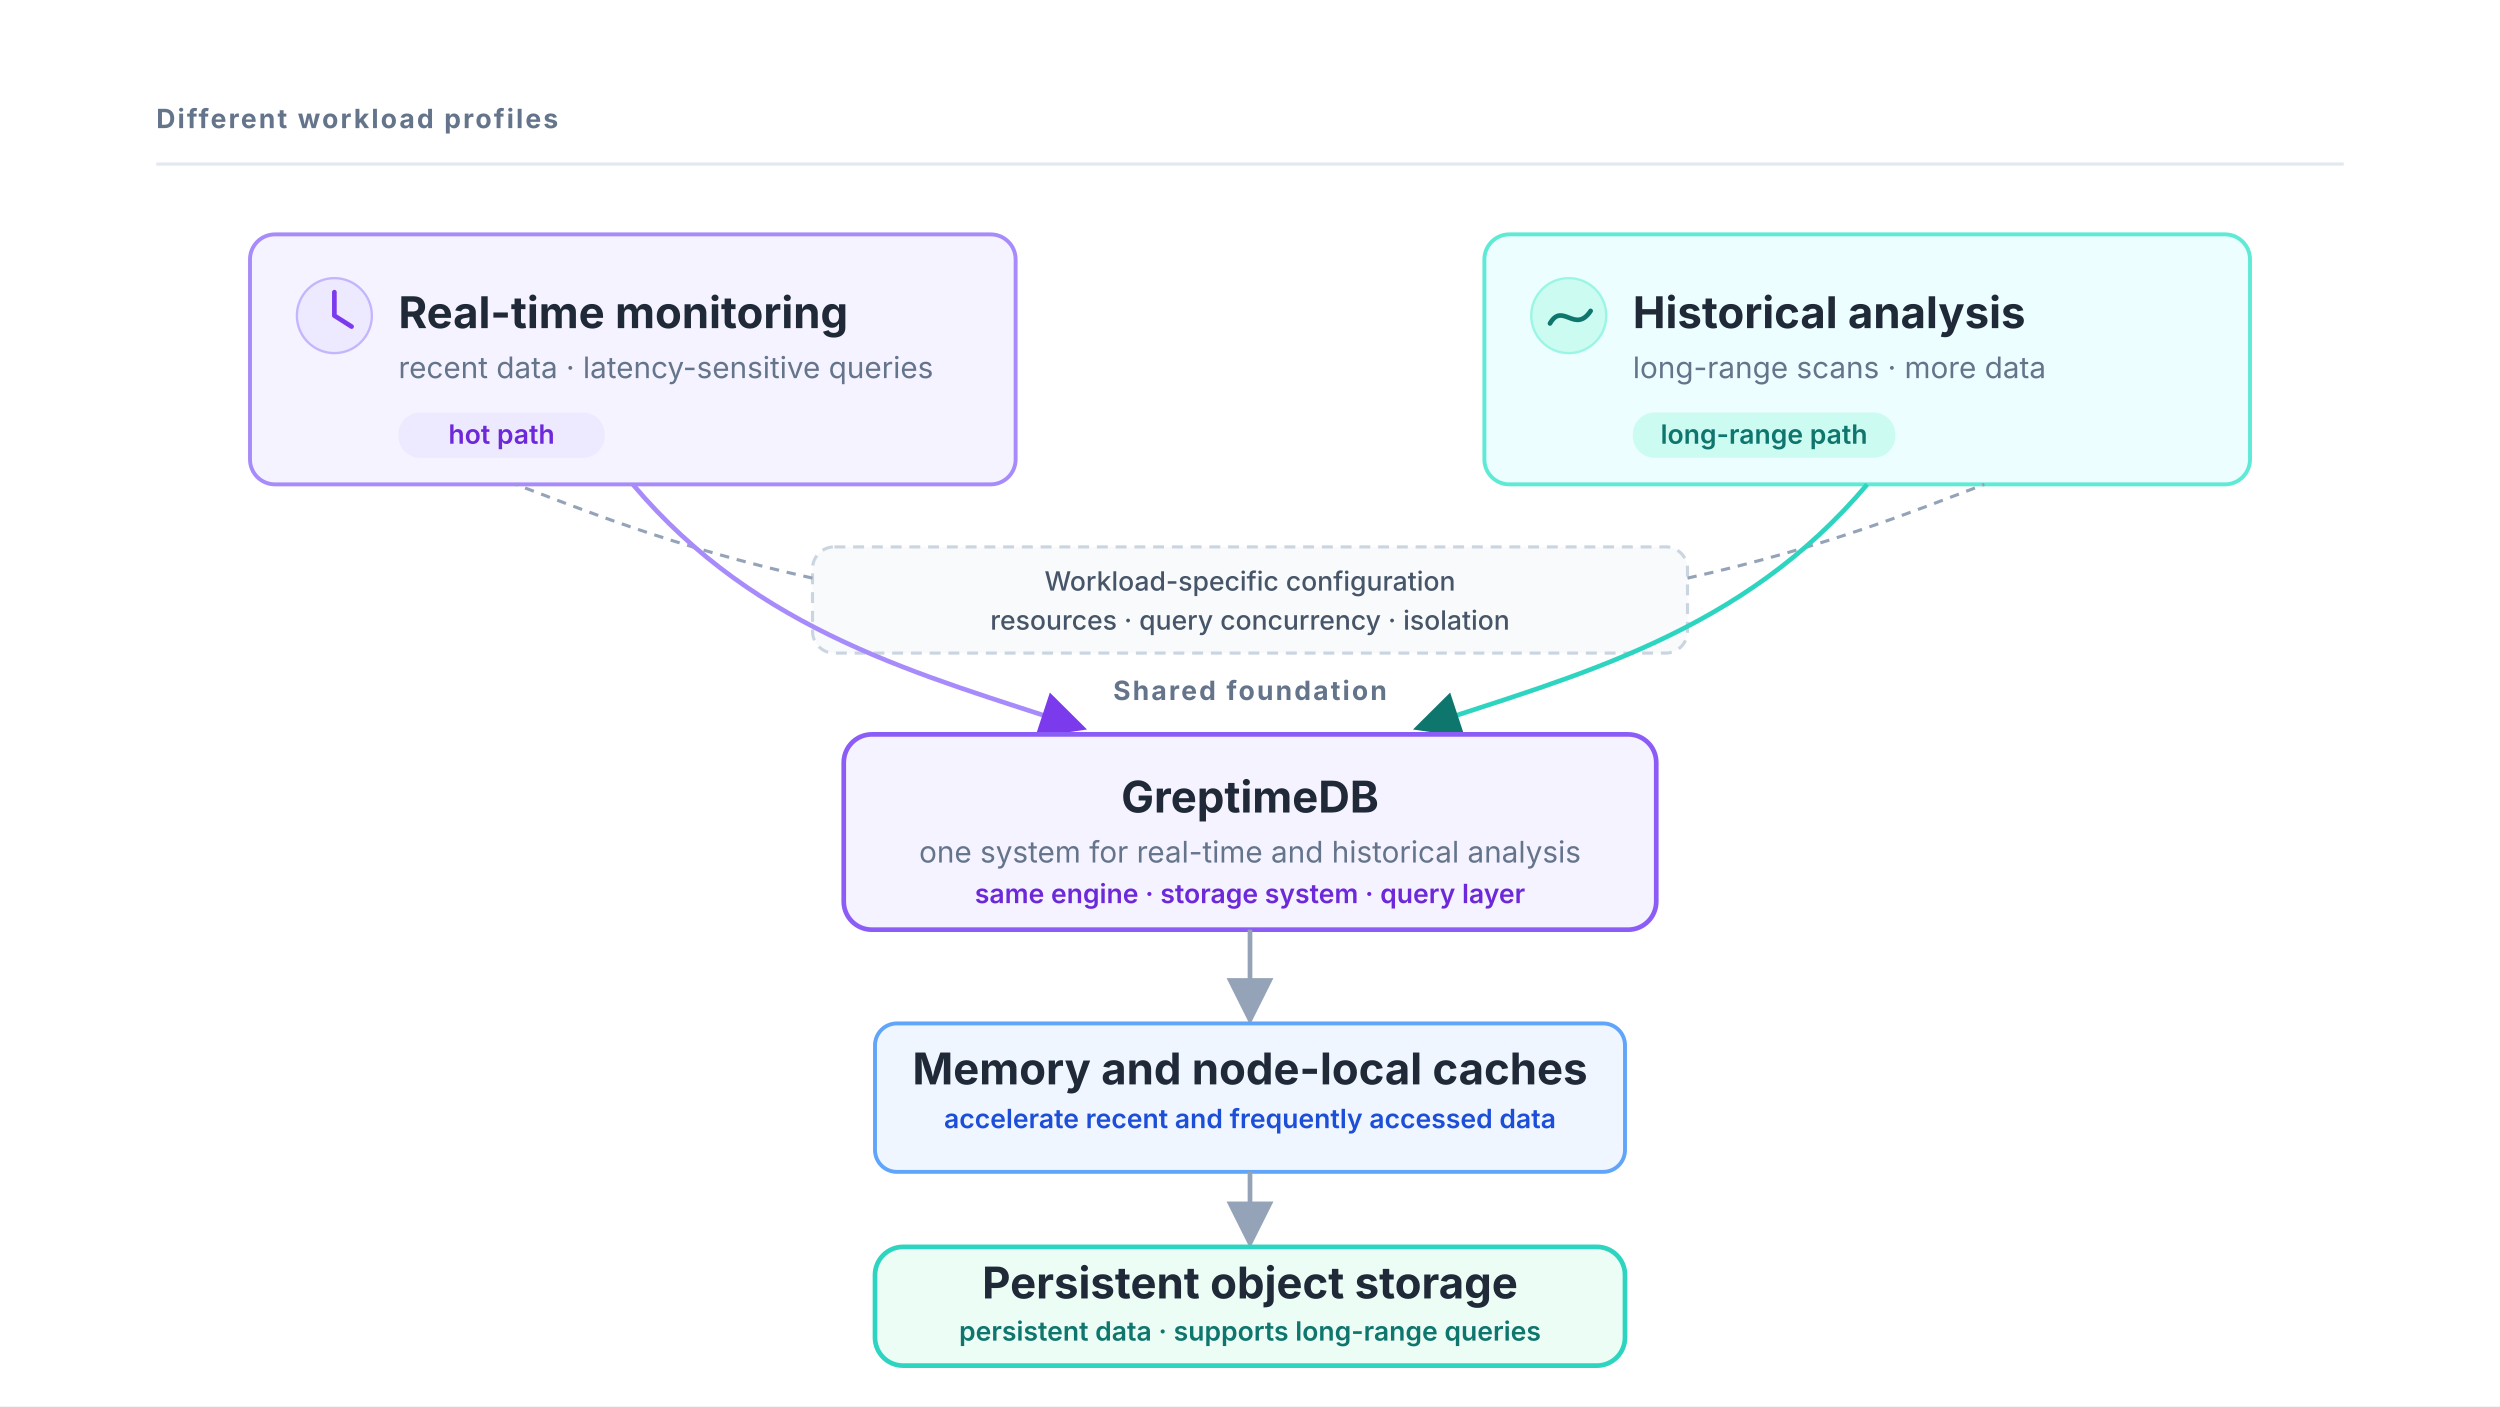
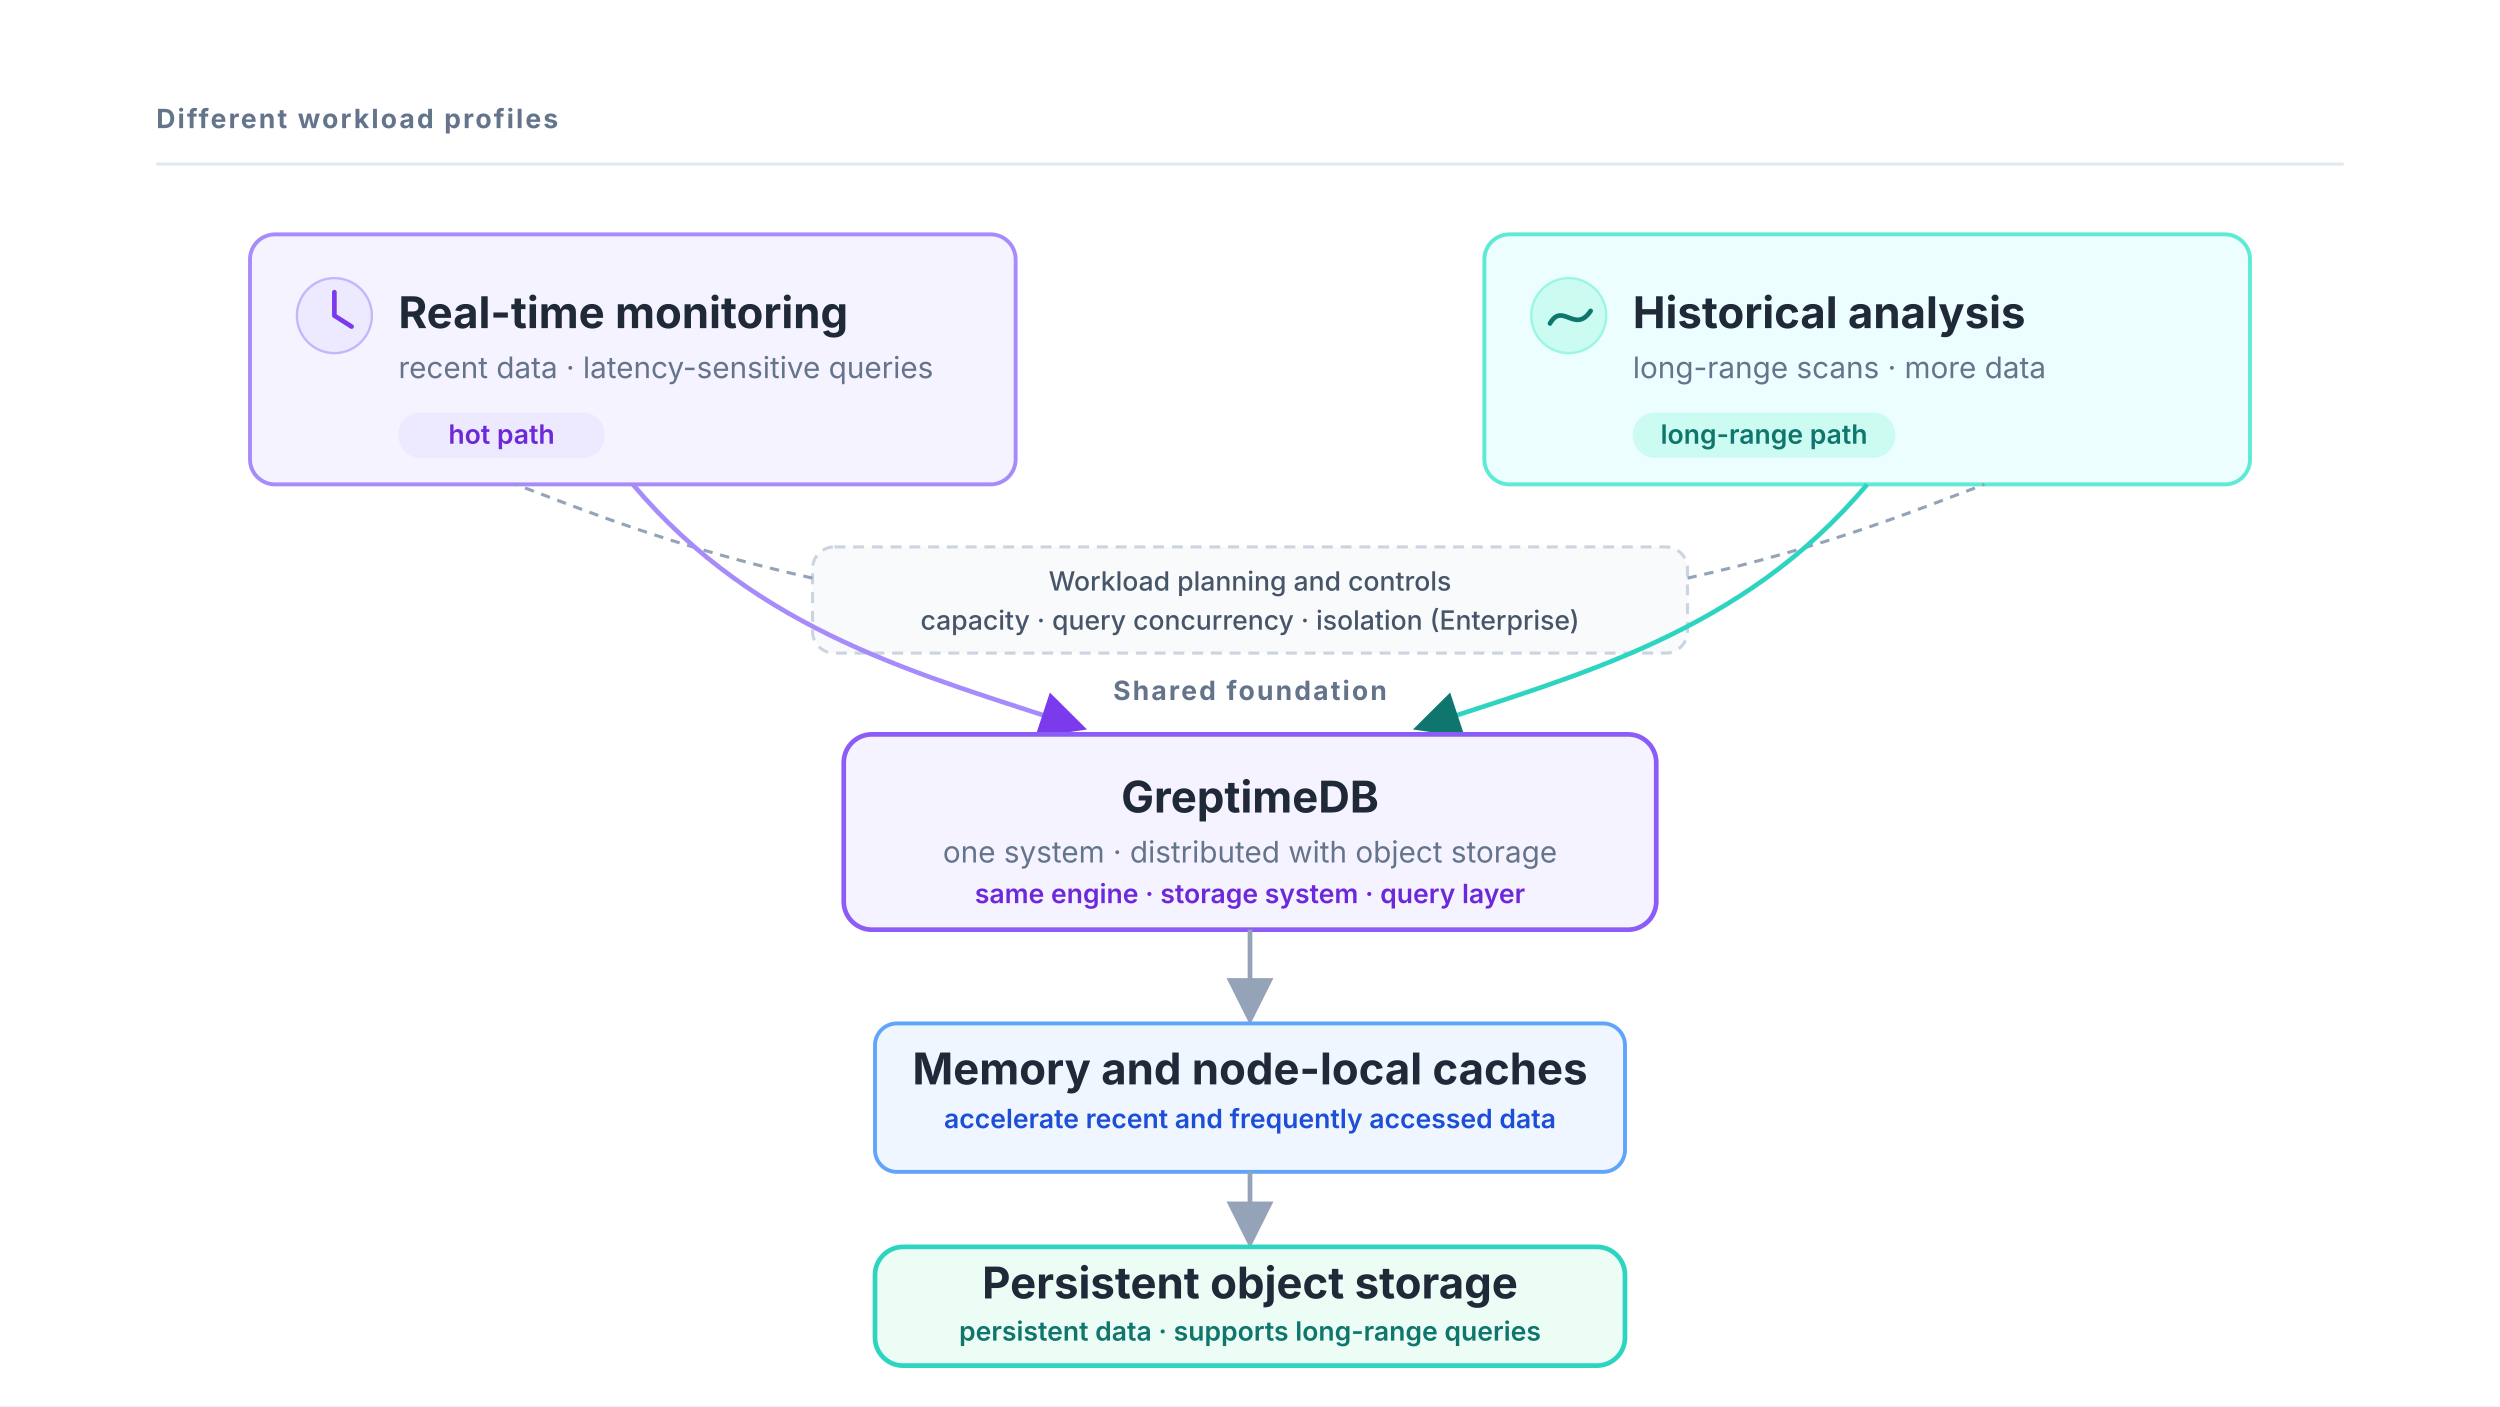
<svg xmlns="http://www.w3.org/2000/svg" width="1600" height="900" viewBox="0 0 1600 900" role="img" aria-labelledby="title desc">
  <defs>
    <marker id="arrow-slate" markerWidth="10" markerHeight="10" refX="8" refY="5" orient="auto" markerUnits="strokeWidth">
      <path d="M0,0 L10,5 L0,10 z" fill="#94A3B8" />
    </marker>
    <marker id="arrow-purple" markerWidth="10" markerHeight="10" refX="8" refY="5" orient="auto" markerUnits="strokeWidth">
      <path d="M0,0 L10,5 L0,10 z" fill="#7C3AED" />
    </marker>
    <marker id="arrow-teal" markerWidth="10" markerHeight="10" refX="8" refY="5" orient="auto" markerUnits="strokeWidth">
      <path d="M0,0 L10,5 L0,10 z" fill="#0F766E" />
    </marker>
    <style>
      .kicker { font: 650 17px Inter, ui-sans-serif, system-ui, -apple-system, BlinkMacSystemFont, "Segoe UI", sans-serif; letter-spacing: .08em; text-transform: uppercase; fill: #64748B; }
      .title { font: 650 28px Inter, ui-sans-serif, system-ui, -apple-system, BlinkMacSystemFont, "Segoe UI", sans-serif; fill: #1F2937; }
      .subtitle { font: 400 19px Inter, ui-sans-serif, system-ui, -apple-system, BlinkMacSystemFont, "Segoe UI", sans-serif; fill: #64748B; }
      .small { font: 500 17px Inter, ui-sans-serif, system-ui, -apple-system, BlinkMacSystemFont, "Segoe UI", sans-serif; fill: #475569; }
      .purple { font: 600 17px Inter, ui-sans-serif, system-ui, -apple-system, BlinkMacSystemFont, "Segoe UI", sans-serif; fill: #6D28D9; }
      .teal { font: 600 17px Inter, ui-sans-serif, system-ui, -apple-system, BlinkMacSystemFont, "Segoe UI", sans-serif; fill: #0F766E; }
      .blue { font: 600 17px Inter, ui-sans-serif, system-ui, -apple-system, BlinkMacSystemFont, "Segoe UI", sans-serif; fill: #1D4ED8; }
    </style>
  </defs>
  <rect width="1600" height="900" fill="#FFFFFF" />
  <text x="100" y="82" class="kicker">Different workload profiles</text>
  <line x1="100" y1="105" x2="1500" y2="105" stroke="#E2E8F0" stroke-width="2" />
  <rect x="160" y="150" width="490" height="160" rx="16" fill="#F5F3FF" stroke="#A78BFA" stroke-width="2.5" />
  <circle cx="214" cy="202" r="24" fill="#EDE9FE" stroke="#C4B5FD" stroke-width="1.5" />
  <path d="M214 187 L214 202 L225 209" fill="none" stroke="#7C3AED" stroke-width="3" stroke-linecap="round" stroke-linejoin="round" />
  <text x="255" y="210" class="title">Real-time monitoring</text>
  <text x="255" y="242" class="subtitle">recent data · latency-sensitive queries</text>
  <rect x="255" y="264" width="132" height="29" rx="14" fill="#EDE9FE" />
  <text x="321" y="284" text-anchor="middle" class="purple">hot path</text>
  <rect x="950" y="150" width="490" height="160" rx="16" fill="#ECFEFF" stroke="#5EEAD4" stroke-width="2.5" />
  <circle cx="1004" cy="202" r="24" fill="#CCFBF1" stroke="#99F6E4" stroke-width="1.5" />
  <path d="M992 207 C1000 193, 1008 214, 1018 199" fill="none" stroke="#0F766E" stroke-width="3" stroke-linecap="round" />
  <text x="1045" y="210" class="title">Historical analysis</text>
  <text x="1045" y="242" class="subtitle">long-range scans · more data</text>
  <rect x="1045" y="264" width="168" height="29" rx="14" fill="#CCFBF1" />
  <text x="1129" y="284" text-anchor="middle" class="teal">long-range path</text>
  <rect x="520" y="350" width="560" height="68" rx="14" fill="#F8FAFC" stroke="#CBD5E1" stroke-width="2" stroke-dasharray="7 5" />
-   <text x="800" y="378" text-anchor="middle" class="small">Workload-specific configuration</text>
-   <text x="800" y="403" text-anchor="middle" class="small">resources · query concurrency · isolation</text>
+   <text x="800" y="378" text-anchor="middle" class="small">Workload planning and controls</text>
+   <text x="800" y="403" text-anchor="middle" class="small">capacity · query concurrency · isolation (Enterprise)</text>
  <path d="M520 370 C430 350, 370 325, 330 310" fill="none" stroke="#94A3B8" stroke-width="2" stroke-dasharray="6 5" />
  <path d="M1080 370 C1170 350, 1230 325, 1270 310" fill="none" stroke="#94A3B8" stroke-width="2" stroke-dasharray="6 5" />
  <path d="M405 310 C485 405, 590 432, 690 465" fill="none" stroke="#A78BFA" stroke-width="3" marker-end="url(#arrow-purple)" />
  <path d="M1195 310 C1115 405, 1010 432, 910 465" fill="none" stroke="#2DD4BF" stroke-width="3" marker-end="url(#arrow-teal)" />
  <text x="800" y="448" text-anchor="middle" class="kicker">Shared foundation</text>
  <rect x="540" y="470" width="520" height="125" rx="18" fill="#F5F3FF" stroke="#8B5CF6" stroke-width="3" />
  <text x="800" y="520" text-anchor="middle" class="title">GreptimeDB</text>
-   <text x="800" y="552" text-anchor="middle" class="subtitle">one system for real-time and historical analysis</text>
+   <text x="800" y="552" text-anchor="middle" class="subtitle">one system · distributed with object storage</text>
  <text x="800" y="578" text-anchor="middle" class="purple">same engine · storage system · query layer</text>
  <path d="M800 595 L800 650" fill="none" stroke="#94A3B8" stroke-width="3" marker-end="url(#arrow-slate)" />
  <rect x="560" y="655" width="480" height="95" rx="14" fill="#EFF6FF" stroke="#60A5FA" stroke-width="2.5" />
  <text x="800" y="694" text-anchor="middle" class="title">Memory and node-local caches</text>
  <text x="800" y="722" text-anchor="middle" class="blue">accelerate recent and frequently accessed data</text>
  <path d="M800 750 L800 793" fill="none" stroke="#94A3B8" stroke-width="3" marker-end="url(#arrow-slate)" />
  <rect x="560" y="798" width="480" height="76" rx="18" fill="#ECFDF5" stroke="#2DD4BF" stroke-width="3" />
  <text x="800" y="831" text-anchor="middle" class="title">Persistent object storage</text>
  <text x="800" y="858" text-anchor="middle" class="teal">persistent data · supports long-range queries</text>
</svg>
